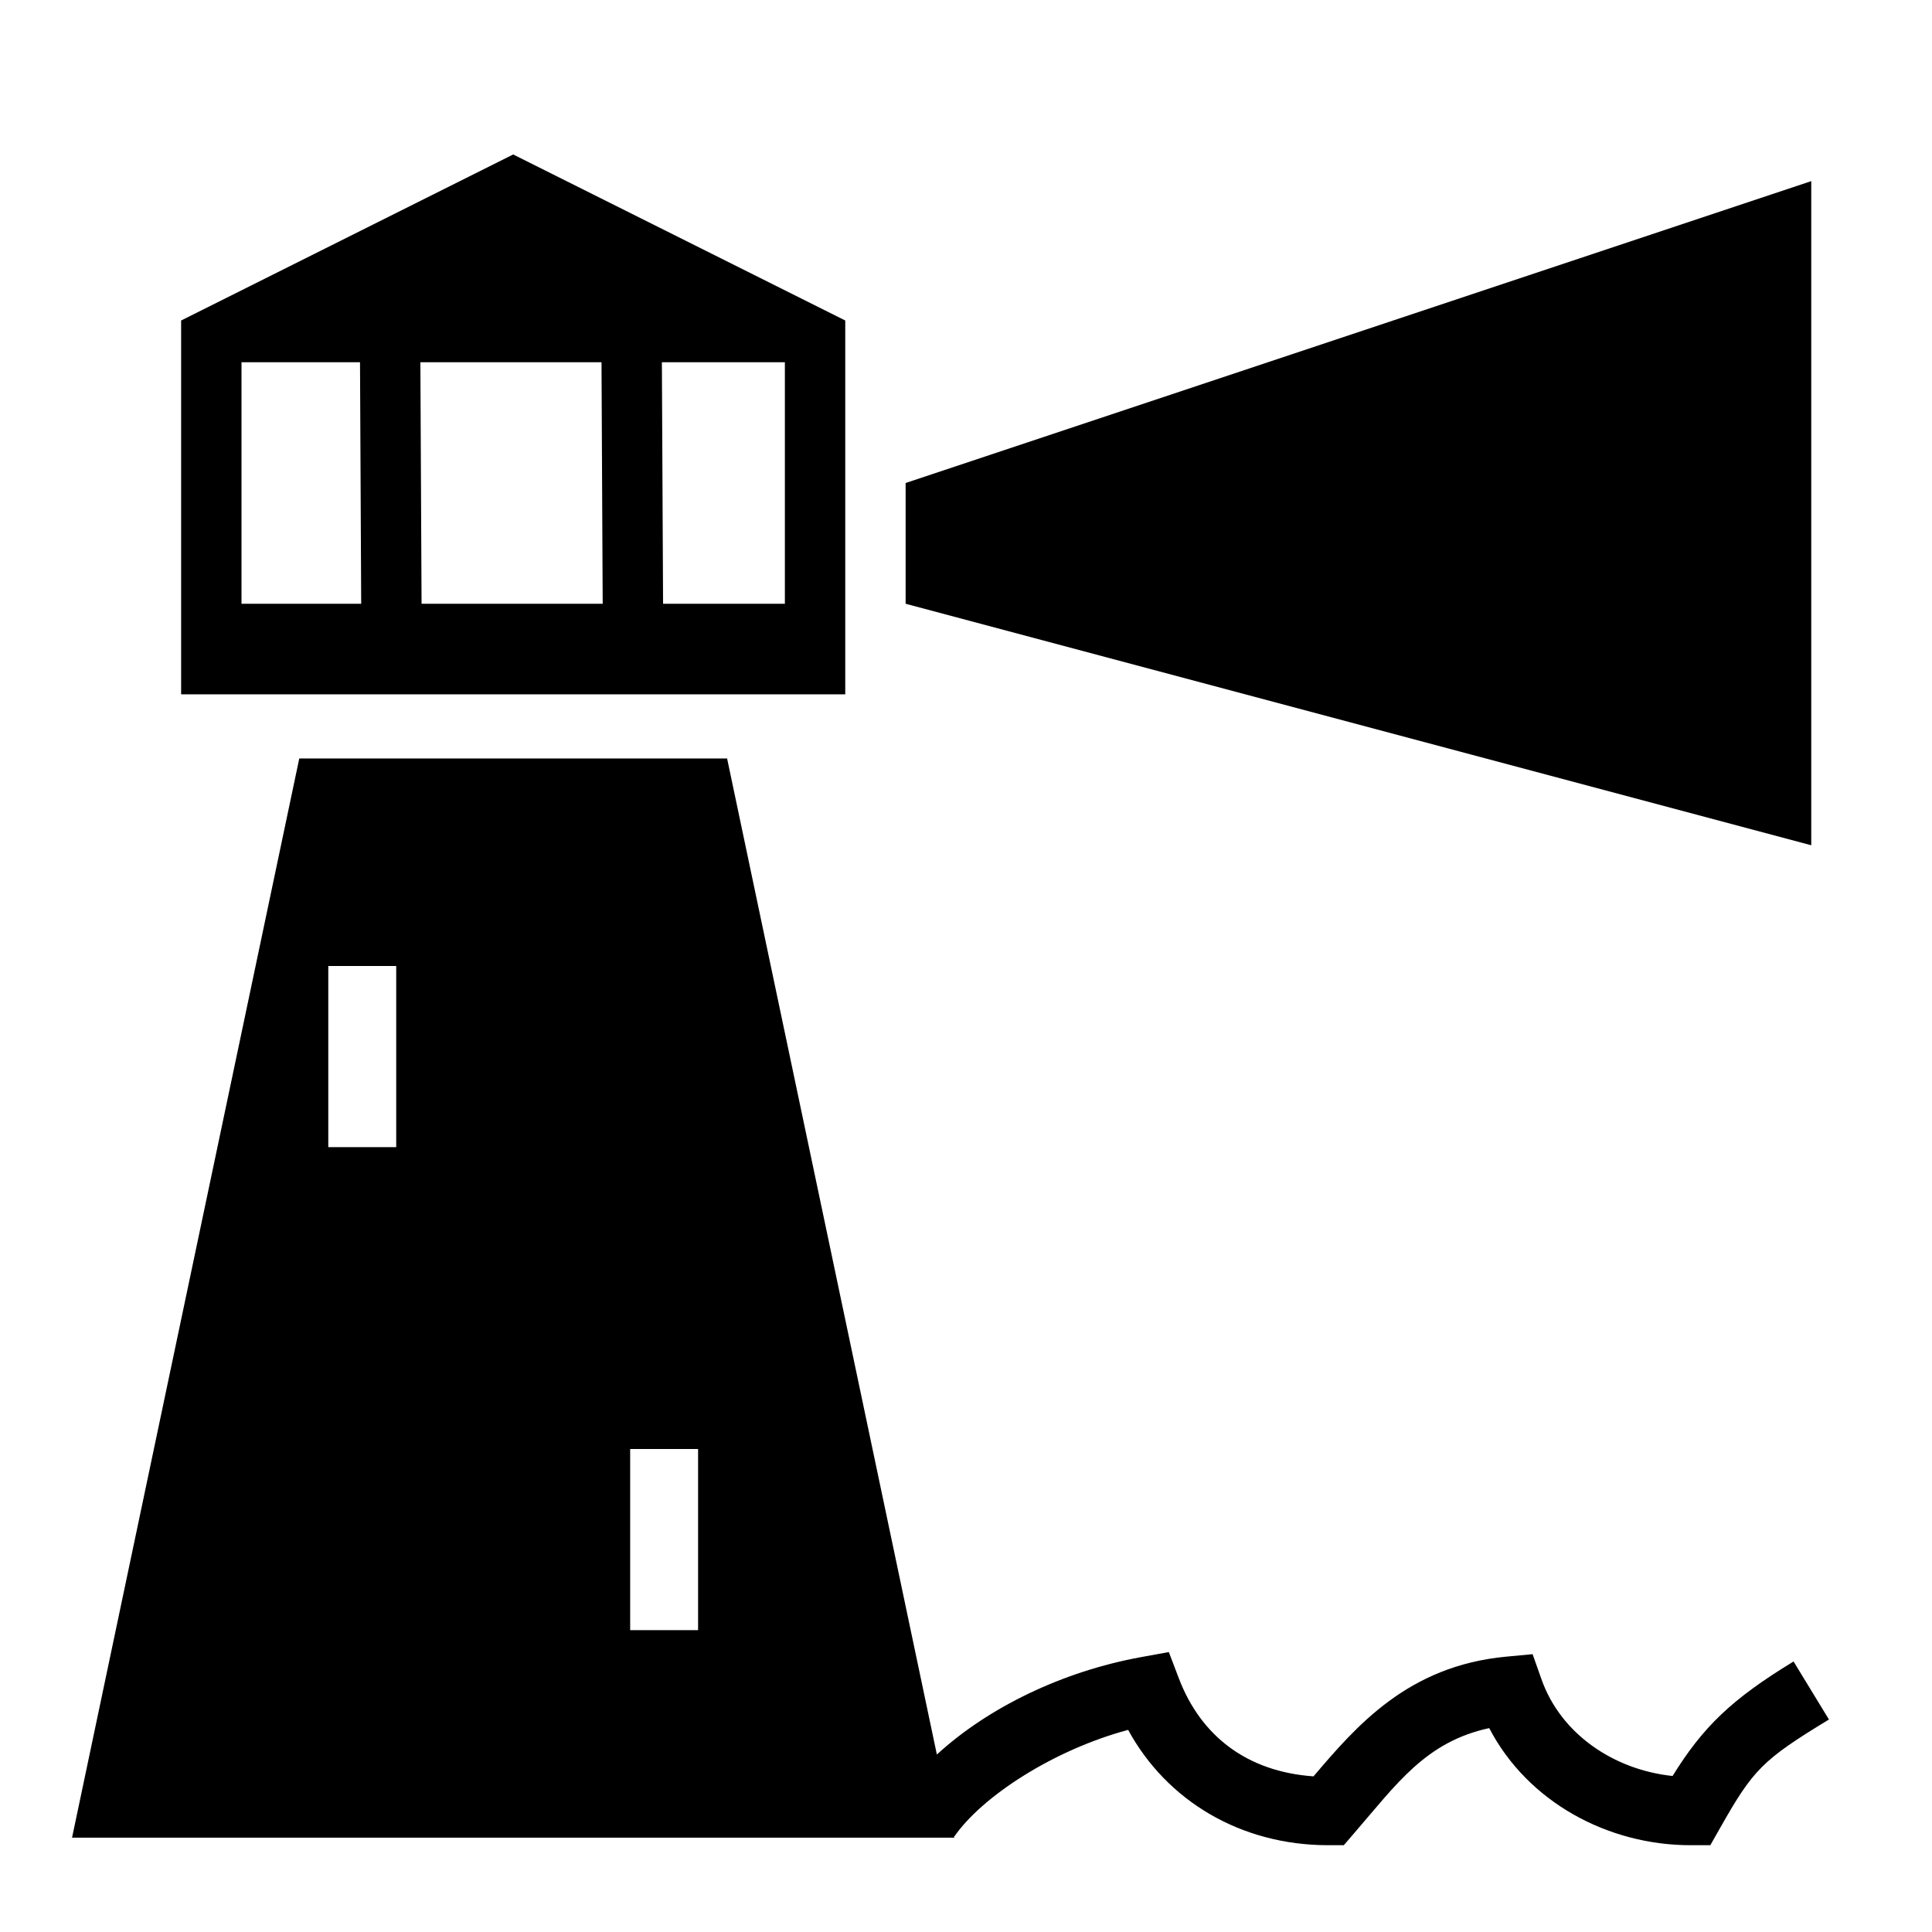
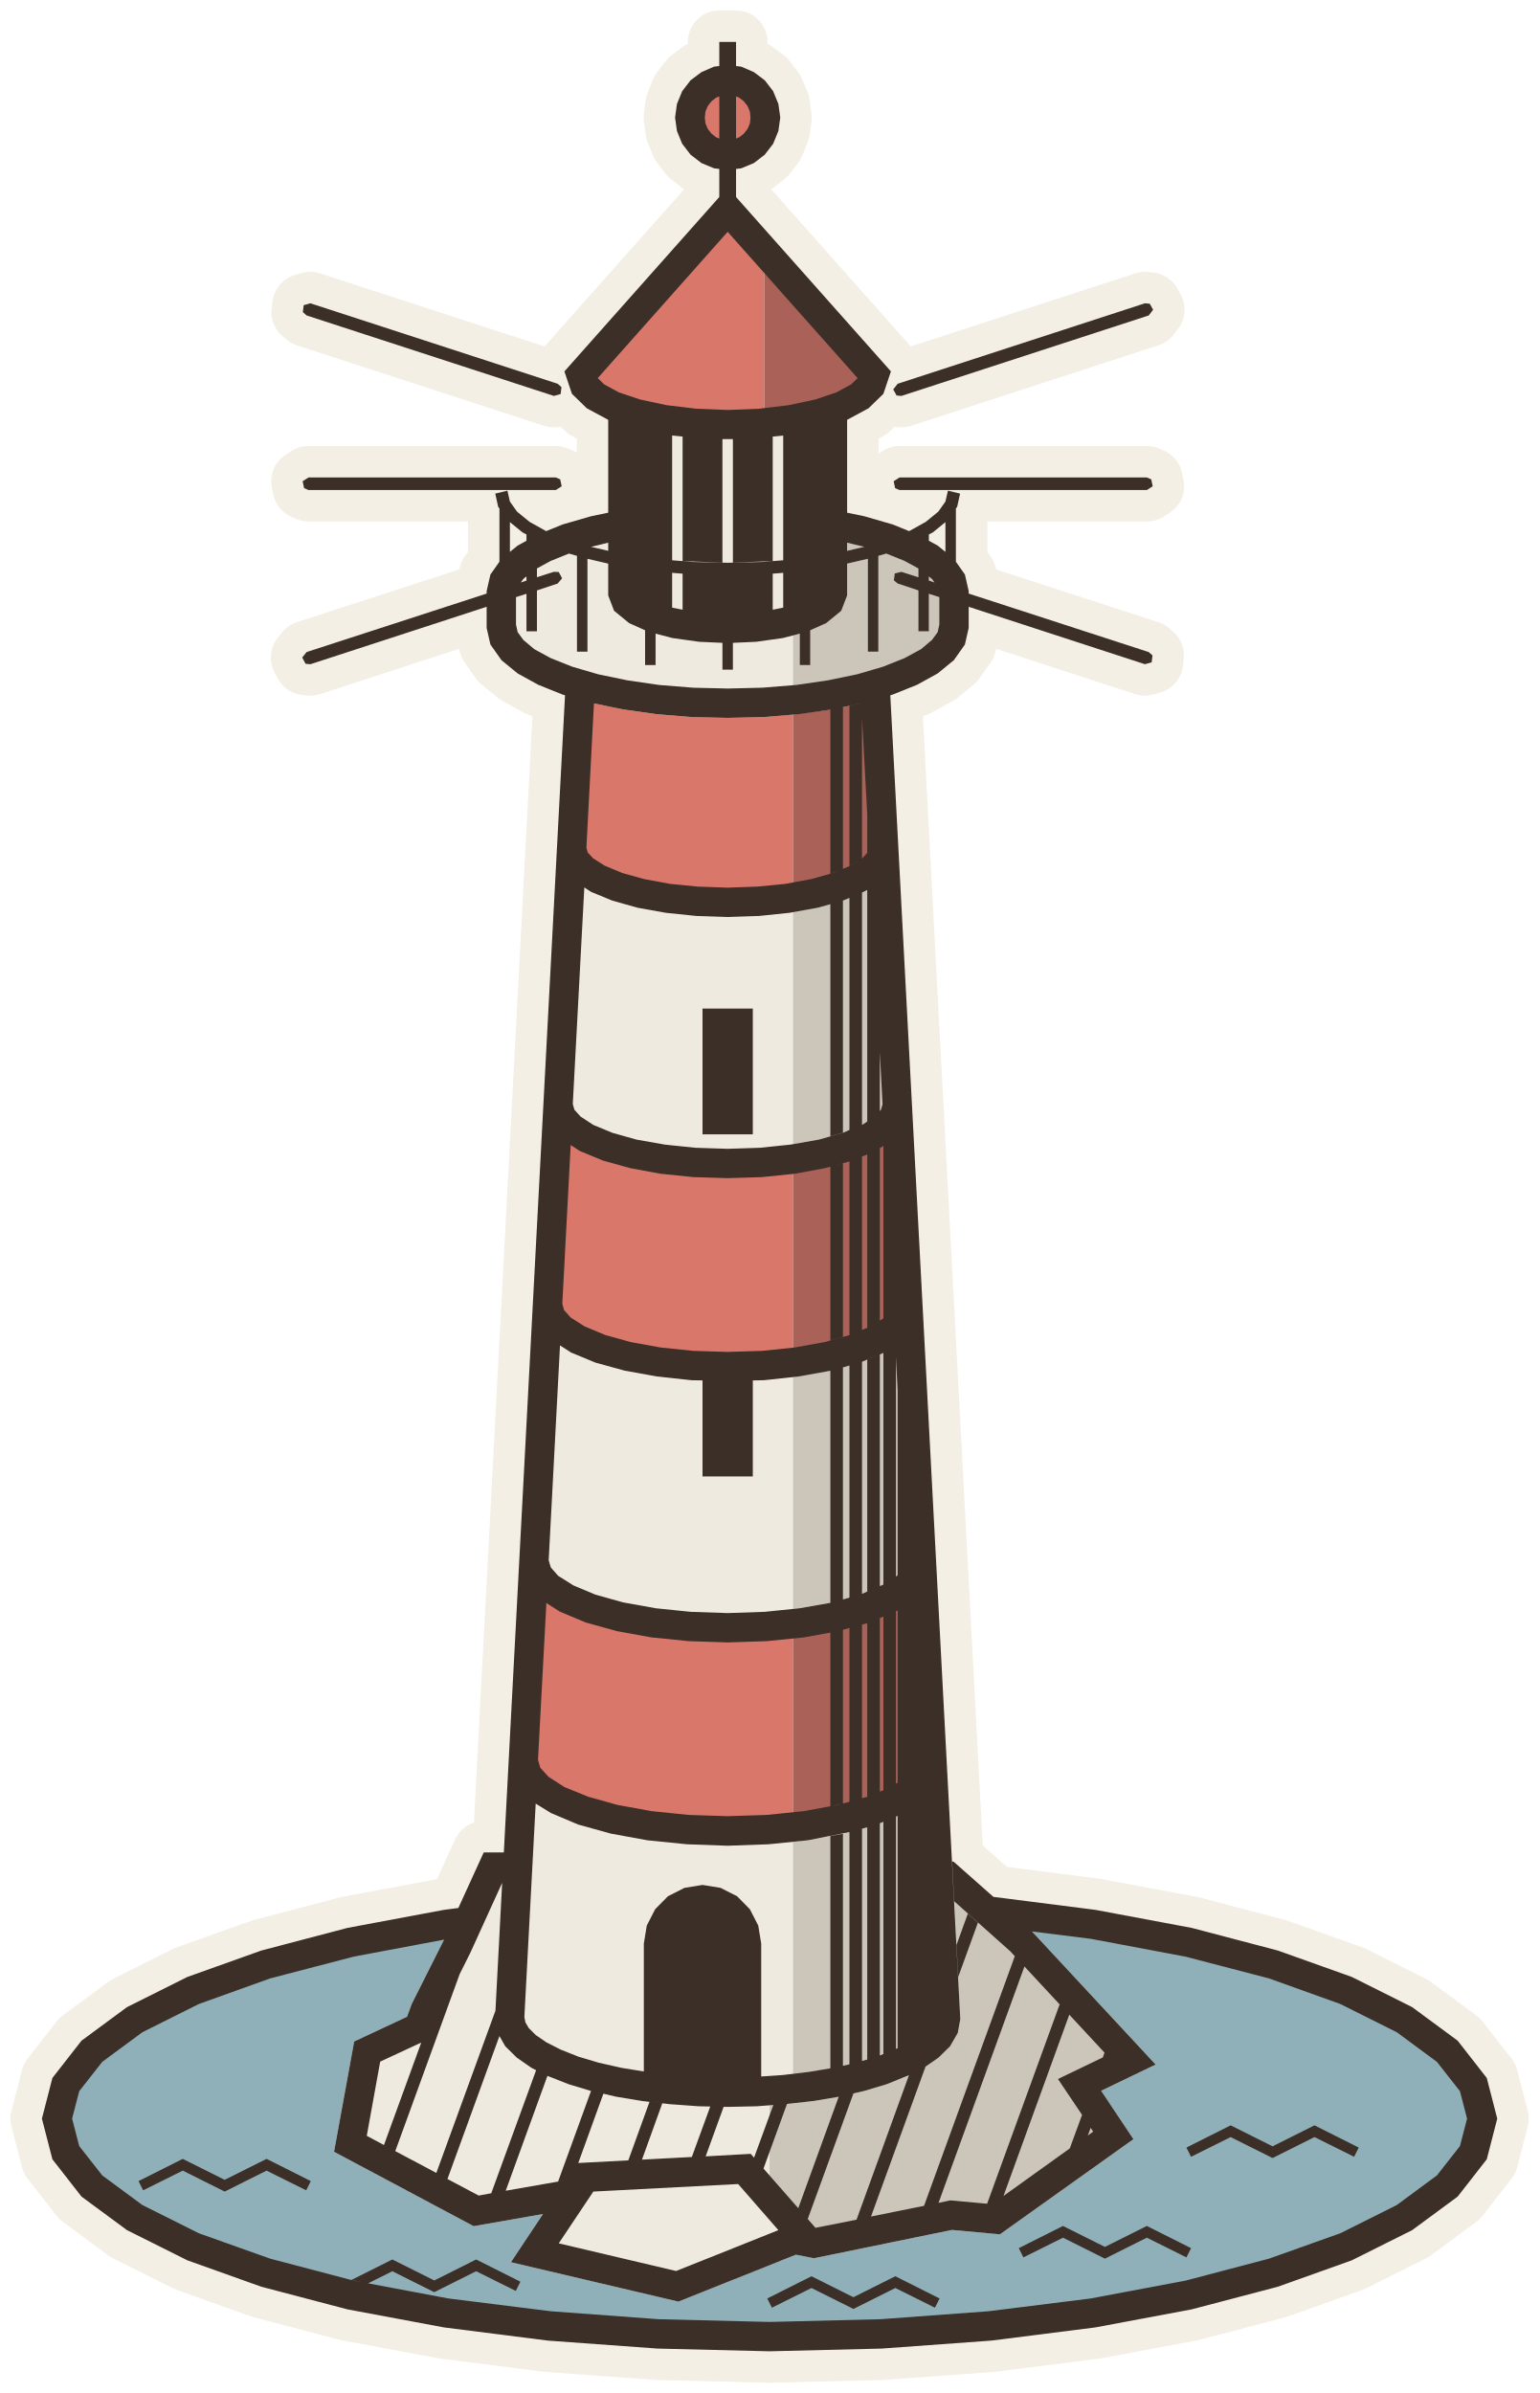
- <svg xmlns="http://www.w3.org/2000/svg" viewBox="0 0 512 512">
-   <path fill="#000" d="m136 40.938-88 44V184h176V84.937l-88-44zM480 48l-240 80v32l240 64V48zM64 96h31.406l.313 64H64V96zm47.406 0h48l.313 64h-48l-.314-64zm64 0H208v64h-32.28l-.314-64zM79.312 201 19.094 487h233.812l-.094-.438.125.094c7.327-10.582 26.22-22.905 46.032-28.22 10.19 18.728 29.766 30.564 53.03 30.564h4.125l2.688-3.125c11.347-13.123 19.005-24.272 35.843-27.906C404.94 477.692 426.263 489 448 489h5.25l2.594-4.563c8.78-15.503 11.158-17.993 28.844-28.75l-9.375-15.375c-16.44 10-24.038 17.37-32.063 30.344-15.508-1.633-29.613-11.073-34.75-25.656l-2.344-6.625-7 .656c-26.106 2.45-39.755 18.452-51.062 31.72-17.555-1.233-29.83-10.616-35.688-25.97l-2.656-6.967-7.375 1.343c-20.77 3.78-40.482 13.32-54.094 25.813L192.688 201H79.313zM87 256h18v48H87v-48zm80 128h18v48h-18v-48z" />
+ <svg xmlns="http://www.w3.org/2000/svg" viewBox="-34.72 -96.28 73.45 114.17" data-palette="wall:#EFEADF;roof:#D9776B;wood:#C9A97C;earth:#8E9A6A;water:#8FB0B8;flag:#4A3B32;ink:#3B2F28;halo:#F4EFE4">
+   <path data-role="sil" fill="#F4EFE4" stroke="#F4EFE4" stroke-width="3" stroke-linejoin="round" d="M7.35 15.77L12.58 15.39L17.55 14.76L22.14 13.9L26.25 12.82L29.78 11.56L32.66 10.12L34.83 8.52L36.22 6.74L36.72 4.8L36.22 2.86L34.83 1.08L32.66 -0.52L29.78 -1.96L26.25 -3.22L22.14 -4.3L17.55 -5.16L12.68 -5.78L10.78 -7.46L10.71 -7.47L7.76 -63.11L9.04 -63.61L10.02 -64.15L10.79 -64.78L11.32 -65.53L11.5 -66.32L11.5 -67.33L19.91 -64.59L20.23 -64.68L20.27 -65.01L20.09 -65.17L11.5 -67.96L11.5 -68.08L11.32 -68.87L10.89 -69.48L10.89 -72.02L10.95 -72.1L11.09 -72.73L10.51 -72.87L10.39 -72.35L10.05 -71.87L9.45 -71.38L8.66 -70.94L7.87 -71.26L6.52 -71.65L5.7 -71.82L5.7 -76.25L6.72 -76.8L7.43 -77.49L7.79 -78.56L0.4 -86.88L0.4 -88.22L0.65 -88.25L1.25 -88.5L1.77 -88.9L2.17 -89.42L2.42 -90.03L2.51 -90.67L2.42 -91.32L2.17 -91.93L1.77 -92.45L1.25 -92.84L0.65 -93.1L0.4 -93.13L0.4 -94.28L-0.4 -94.28L-0.4 -93.13L-0.65 -93.1L-1.25 -92.84L-1.77 -92.45L-2.17 -91.93L-2.42 -91.32L-2.51 -90.67L-2.42 -90.03L-2.17 -89.42L-1.77 -88.9L-1.25 -88.5L-0.65 -88.25L-0.4 -88.22L-0.4 -86.88L-7.79 -78.56L-7.43 -77.49L-6.72 -76.8L-5.7 -76.25L-5.7 -71.82L-6.52 -71.65L-7.87 -71.26L-8.66 -70.94L-9.45 -71.38L-10.05 -71.87L-10.39 -72.35L-10.51 -72.87L-11.09 -72.73L-10.95 -72.1L-10.89 -72.02L-10.89 -69.48L-11.32 -68.87L-11.5 -68.08L-11.5 -67.96L-20.09 -65.17L-20.3 -64.91L-20.14 -64.61L-19.91 -64.59L-11.5 -67.33L-11.5 -66.32L-11.32 -65.53L-10.79 -64.78L-10.02 -64.15L-9.04 -63.61L-7.76 -63.11L-10.68 -7.9L-11.64 -7.9L-12.85 -5.25L-13.54 -5.16L-18.14 -4.3L-22.25 -3.22L-25.78 -1.96L-28.66 -0.52L-30.83 1.08L-32.22 2.86L-32.72 4.8L-32.22 6.74L-30.83 8.52L-28.66 10.12L-25.78 11.56L-22.25 12.82L-18.14 13.9L-13.54 14.76L-8.58 15.39L-3.35 15.77L2 15.9ZM20.09 -81.23L20.3 -81.5L20.14 -81.79L19.91 -81.81L8.11 -77.97L7.9 -77.7L8.06 -77.41L8.29 -77.39ZM-7.97 -77.48L-7.93 -77.81L-8.11 -77.97L-19.91 -81.81L-20.23 -81.72L-20.27 -81.39L-20.09 -81.23L-8.29 -77.39ZM-7.92 -73.08L-7.99 -73.41L-8.2 -73.5L-20 -73.5L-20.28 -73.32L-20.21 -72.99L-20 -72.9L-8.2 -72.9ZM20.28 -73.08L20.21 -73.41L20 -73.5L8.2 -73.5L7.92 -73.32L7.99 -72.99L8.2 -72.9L20 -72.9ZM-10.39 -71.37L-9.79 -70.88L-9.6 -70.78L-9.6 -70.48L-10.02 -70.25L-10.39 -69.95ZM10.02 -70.25L9.6 -70.48L9.6 -70.78L9.79 -70.88L10.39 -71.37L10.39 -69.95Z" />
+   <path data-role="water" fill="#8FB0B8" d="M7.32 15.07L12.51 14.69L17.44 14.07L21.98 13.21L26.04 12.15L29.51 10.91L32.29 9.52L34.34 8.01L35.58 6.43L36 4.8L35.58 3.17L34.34 1.59L32.29 0.08L29.51 -1.31L26.04 -2.55L21.98 -3.61L17.44 -4.47L13.6 -4.95L14.48 -4.17L20.42 2.22L17.82 3.47L19.36 5.78L12.99 10.32L10.7 10.11L4.12 11.46L3.25 11.29L-2.35 13.53L-10.34 11.65L-8.81 9.35L-12.12 9.93L-18.78 6.38L-17.82 1.12L-15.3 -0.06L-15.07 -0.68L-13.55 -3.7L-13.19 -4.5L-17.98 -3.61L-22.04 -2.55L-25.51 -1.31L-28.29 0.08L-30.34 1.59L-31.58 3.17L-32 4.8L-31.58 6.43L-30.34 8.01L-28.29 9.52L-25.51 10.91L-22.04 12.15L-17.98 13.21L-13.44 14.07L-8.51 14.69L-3.32 15.07L2 15.2Z" />
+   <path data-role="wall" fill="#EFEADF" d="M1.68 -69.47L3.3 -69.61L5 -69.86L5 -76.02L4.55 -75.86L3.15 -75.56L1.61 -75.38L0 -75.32L-1.61 -75.38L-3.15 -75.56L-4.55 -75.86L-5 -76.02L-5 -69.86L-3.3 -69.61L-1.68 -69.47L0 -69.43ZM-5.7 -71.11L-6.35 -70.97L-7.72 -70.56L-6.28 -70.12L-5.7 -70ZM1.69 -62.77L3.12 -62.89L3.12 -65.97L2.64 -65.84L1.36 -65.66L0.25 -65.61L0.25 -64.33L-0.25 -64.33L-0.25 -65.61L-1.36 -65.66L-2.64 -65.84L-3.44 -66.05L-3.44 -64.55L-3.94 -64.55L-3.94 -66.21L-4.7 -66.55L-5.42 -67.14L-5.7 -67.87L-5.7 -69.39L-6.69 -69.62L-6.69 -65.19L-7.19 -65.19L-7.19 -69.76L-7.74 -69.92L-8.54 -70.24L-9.1 -69.95L-9.1 -68.74L-8.29 -69L-8.06 -68.99L-7.9 -68.69L-8.11 -68.44L-9.1 -68.11L-9.1 -66.16L-9.6 -66.16L-9.6 -67.95L-10.39 -67.69L-10.39 -67.36L-10.8 -67.36L-10.8 -66.4L-10.67 -65.83L-10.27 -65.27L-9.62 -64.73L-8.74 -64.24L-7.64 -63.8L-6.35 -63.43L-4.9 -63.13L-3.34 -62.91L-1.69 -62.77L0 -62.73ZM-9.6 -68.58L-9.6 -69.68L-10.27 -69.14L-10.39 -68.97L-10.39 -68.32ZM-3.94 -69.09L-5 -69.24L-5 -68L-4.83 -67.56L-4.33 -67.15L-3.94 -66.98ZM4.33 -67.15L4.83 -67.56L5 -68L5 -69.24L3.94 -69.09L3.94 -66.98ZM-0.25 -68.83L-1.71 -68.87L-3.44 -69.02L-3.44 -66.77L-2.5 -66.53L-1.29 -66.36L-0.25 -66.31ZM1.29 -66.36L2.5 -66.53L3.44 -66.77L3.44 -69.02L1.71 -68.87L0.25 -68.83L0.25 -66.31ZM1.54 -41.52L3.12 -41.69L3.12 -52.76L1.5 -52.58L0 -52.53L-1.5 -52.58L-2.95 -52.73L-4.29 -52.97L-5.5 -53.31L-6.52 -53.73L-7.34 -54.25L-7.52 -54.45L-8.06 -44.23L-7.59 -44.28L-7.31 -43.33L-7.02 -43.01L-6.41 -42.61L-5.49 -42.23L-4.35 -41.91L-2.99 -41.67L-1.54 -41.52L0 -41.47ZM1.77 -19.38L3.12 -19.52L3.12 -30.58L1.73 -30.43L0 -30.38L-1.73 -30.43L-3.39 -30.61L-4.93 -30.89L-6.31 -31.27L-7.47 -31.75L-8.4 -32.34L-8.67 -32.64L-9.21 -22.47L-8.74 -22.52L-8.44 -21.5L-8.09 -21.1L-7.36 -20.64L-6.31 -20.2L-4.99 -19.83L-3.43 -19.55L-1.77 -19.38L0 -19.32ZM1.36 3.51L3.12 3.37L3.12 -8.41L1.95 -8.29L0 -8.22L-1.95 -8.29L-3.83 -8.48L-5.58 -8.8L-7.13 -9.23L-8.43 -9.78L-9.47 -10.43L-9.83 -10.83L-10.4 0L-10.31 0.46L-10.05 0.92L-9.61 1.35L-9.01 1.77L-8.25 2.15L-7.35 2.5L-6.33 2.81L-5.2 3.06L-3.98 3.27L-2.69 3.42L-1.36 3.51L0 3.54ZM2 7.51L2 4.16L0 4.24L-1.39 4.21L-2.76 4.11L-4.08 3.96L-5.34 3.75L-6.51 3.48L-7.58 3.16L-8.54 2.79L-9.37 2.37L-10.06 1.89L-10.61 1.35L-10.98 0.71L-11.1 0.05L-10.72 -7.2L-11.19 -7.2L-12.91 -3.41L-14.42 -0.4L-14.74 0.45L-17.2 1.6L-18 6L-12 9.2L-8.27 8.54L-7.19 6.92L1.1 6.48ZM3.6 10.4L0.8 7.2L-6.8 7.6L-9.2 11.2L-2.4 12.8Z" />
+   <path data-role="wall-shade" fill="#cbc5ba" d="M6.28 -70.12L7.72 -70.56L6.35 -70.97L5.7 -71.11L5.7 -70ZM3.12 -62.89L4.9 -63.13L6.35 -63.43L7.64 -63.8L8.74 -64.24L9.62 -64.73L10.27 -65.27L10.67 -65.83L10.8 -66.4L10.8 -67.36L10.39 -67.36L10.39 -67.69L9.6 -67.95L9.6 -66.16L9.1 -66.16L9.1 -68.11L8.11 -68.44L7.93 -68.59L7.97 -68.92L8.29 -69L9.1 -68.74L9.1 -69.95L8.54 -70.24L7.74 -69.92L7.19 -69.76L7.19 -65.19L6.69 -65.19L6.69 -69.62L5.7 -69.39L5.7 -67.87L5.42 -67.14L4.7 -66.55L3.94 -66.21L3.94 -64.55L3.44 -64.55L3.44 -66.05L3.12 -65.97ZM10.39 -68.97L10.27 -69.14L9.6 -69.68L9.6 -68.58L10.39 -68.32ZM4.35 -41.91L5.49 -42.23L6.41 -42.61L7.02 -43.01L7.31 -43.33L7.59 -44.28L8.06 -44.23L7.52 -54.45L7.34 -54.25L6.52 -53.73L5.5 -53.31L4.29 -52.97L3.12 -52.76L3.12 -41.69ZM3.43 -19.55L4.99 -19.83L6.31 -20.2L7.36 -20.64L8.09 -21.1L8.44 -21.5L8.74 -22.52L9.21 -22.47L8.67 -32.64L8.4 -32.34L7.47 -31.75L6.31 -31.27L4.93 -30.89L3.12 -30.58L3.12 -19.52ZM3.98 3.27L5.2 3.06L6.33 2.81L7.35 2.5L8.25 2.15L9.01 1.77L9.61 1.35L10.05 0.92L10.31 0.46L10.4 0L9.83 -10.83L9.47 -10.43L8.43 -9.78L7.13 -9.23L5.58 -8.8L3.83 -8.48L3.12 -8.41L3.12 3.37ZM10.66 9.41L12.8 9.6L18.4 5.6L16.79 3.19L19.26 2L13.99 -3.67L10.76 -6.55L11.1 0.05L10.98 0.71L10.61 1.35L10.06 1.89L9.37 2.37L8.54 2.79L7.58 3.16L6.51 3.48L5.34 3.75L4.08 3.96L2.76 4.11L2 4.16L2 7.51L4.72 10.62Z" />
+   <path data-role="roof" fill="#D9776B" d="M0.47 -88.94L0.9 -89.12L1.27 -89.4L1.56 -89.78L1.74 -90.21L1.8 -90.67L1.74 -91.14L1.56 -91.58L1.27 -91.95L0.9 -92.23L0.47 -92.41L0 -92.47L-0.47 -92.41L-0.9 -92.23L-1.27 -91.95L-1.56 -91.58L-1.74 -91.14L-1.8 -90.67L-1.74 -90.21L-1.56 -89.78L-1.27 -89.4L-0.9 -89.12L-0.47 -88.94L0 -88.88ZM0 -76.02L1.75 -76.1L1.75 -84.31L0 -86.28L-7 -78.4L-6.82 -77.87L-6.31 -77.37L-5.47 -76.92L-4.36 -76.54L-3.04 -76.26L-1.56 -76.08ZM1.45 -53.28L3.12 -53.47L3.12 -62.19L1.73 -62.07L0 -62.03L-1.73 -62.07L-3.41 -62.21L-5.02 -62.44L-6.52 -62.75L-7.07 -62.91L-7.45 -55.76L-7.3 -55.27L-6.88 -54.79L-6.19 -54.35L-5.27 -53.97L-4.14 -53.65L-2.85 -53.42L-1.45 -53.28L0 -53.23ZM1.68 -31.13L3.12 -31.28L3.12 -40.98L1.58 -40.82L0 -40.77L-1.58 -40.82L-3.1 -40.98L-4.5 -41.23L-5.72 -41.57L-6.73 -41.99L-7.48 -42.47L-7.94 -42.98L-8.1 -43.52L-8.6 -34L-8.44 -33.43L-7.95 -32.88L-7.15 -32.38L-6.08 -31.93L-4.78 -31.57L-3.29 -31.3L-1.68 -31.13L0 -31.08ZM1.9 -8.99L3.12 -9.11L3.12 -18.81L1.8 -18.68L0 -18.62L-1.8 -18.68L-3.54 -18.86L-5.14 -19.15L-6.54 -19.54L-7.69 -20.01L-8.54 -20.56L-9.07 -21.15L-9.25 -21.76L-9.75 -12.24L-9.56 -11.59L-9.01 -10.97L-8.11 -10.4L-6.9 -9.89L-5.42 -9.48L-3.73 -9.18L-1.9 -8.99L0 -8.92Z" />
+   <path data-role="roof-shade" fill="#aa6157" d="M3.04 -76.26L4.36 -76.54L5.47 -76.92L6.31 -77.37L6.82 -77.87L7 -78.4L1.75 -84.31L1.75 -76.1ZM4.14 -53.65L5.27 -53.97L6.19 -54.35L6.88 -54.79L7.3 -55.27L7.45 -55.76L7.07 -62.91L6.52 -62.75L5.02 -62.44L3.12 -62.19L3.12 -53.47ZM3.12 -31.28L4.78 -31.57L6.08 -31.93L7.15 -32.38L7.95 -32.88L8.44 -33.43L8.6 -34L8.1 -43.52L7.94 -42.98L7.48 -42.47L6.73 -41.99L5.72 -41.57L4.5 -41.23L3.12 -40.98ZM3.73 -9.18L5.42 -9.48L6.9 -9.89L8.11 -10.4L9.01 -10.97L9.56 -11.59L9.75 -12.24L9.25 -21.76L9.07 -21.15L8.54 -20.56L7.69 -20.01L6.54 -19.54L5.14 -19.15L3.54 -18.86L3.12 -18.81L3.12 -9.11Z" />
+   <path data-role="ink" fill="#3B2F28" d="M4.9 -54.59L5.5 -54.82L5.5 -62.54L6.52 -62.75L7.87 -63.14L9.04 -63.61L10.02 -64.15L10.79 -64.78L11.32 -65.53L11.5 -66.32L11.5 -67.33L19.91 -64.59L20.23 -64.68L20.27 -65.01L20.09 -65.17L11.5 -67.96L11.5 -68.08L11.32 -68.87L10.89 -69.48L10.89 -72.02L10.95 -72.1L11.09 -72.73L10.51 -72.87L10.39 -72.35L10.05 -71.87L9.45 -71.38L8.66 -70.94L7.87 -71.26L6.52 -71.65L5.7 -71.82L5.7 -76.25L6.72 -76.8L7.43 -77.49L7.79 -78.56L0.4 -86.88L0.4 -88.22L0.65 -88.25L1.25 -88.5L1.77 -88.9L2.17 -89.42L2.42 -90.03L2.51 -90.67L2.42 -91.32L2.17 -91.93L1.77 -92.45L1.25 -92.84L0.65 -93.1L0.4 -93.13L0.4 -94.28L-0.4 -94.28L-0.4 -93.13L-0.65 -93.1L-1.25 -92.84L-1.77 -92.45L-2.17 -91.93L-2.42 -91.32L-2.51 -90.67L-2.42 -90.03L-2.17 -89.42L-1.77 -88.9L-1.25 -88.5L-0.65 -88.25L-0.4 -88.22L-0.4 -86.88L-7.79 -78.56L-7.43 -77.49L-6.72 -76.8L-5.7 -76.25L-5.7 -71.82L-6.52 -71.65L-7.87 -71.26L-8.66 -70.94L-9.45 -71.38L-10.05 -71.87L-10.39 -72.35L-10.51 -72.87L-11.09 -72.73L-10.95 -72.1L-10.89 -72.02L-10.89 -69.48L-11.32 -68.87L-11.5 -68.08L-11.5 -67.96L-20.09 -65.17L-20.3 -64.91L-20.14 -64.61L-19.91 -64.59L-11.5 -67.33L-11.5 -66.32L-11.32 -65.53L-10.79 -64.78L-10.02 -64.15L-9.04 -63.61L-7.87 -63.14L-6.52 -62.75L-5.02 -62.44L-3.41 -62.21L-1.73 -62.07L0 -62.03L1.73 -62.07L3.41 -62.21L4.9 -62.42ZM0.4 -91.68L0.55 -91.62L0.77 -91.45L0.95 -91.22L1.06 -90.96L1.09 -90.67L1.06 -90.39L0.95 -90.13L0.77 -89.9L0.55 -89.73L0.4 -89.67ZM-0.55 -89.73L-0.77 -89.9L-0.95 -90.13L-1.06 -90.39L-1.09 -90.67L-1.06 -90.96L-0.95 -91.22L-0.77 -91.45L-0.55 -91.62L-0.4 -91.68L-0.4 -89.67ZM-1.5 -76.78L-2.92 -76.95L-4.18 -77.22L-5.19 -77.56L-5.89 -77.94L-6.2 -78.24L0 -85.22L6.2 -78.24L5.89 -77.94L5.19 -77.56L4.18 -77.22L2.92 -76.95L1.5 -76.78L0 -76.72ZM-7.97 -77.48L-7.93 -77.81L-8.11 -77.97L-19.91 -81.81L-20.23 -81.72L-20.27 -81.39L-20.09 -81.23L-8.29 -77.39ZM20.09 -81.23L20.3 -81.5L20.14 -81.79L19.91 -81.81L8.11 -77.97L7.9 -77.7L8.06 -77.41L8.29 -77.39ZM-1.68 -69.47L-2.65 -69.55L-2.65 -75.5L-2.15 -75.45L-2.15 -69.51L-0.25 -69.44L-0.25 -75.33L0.25 -75.33L0.25 -69.44L2.15 -69.51L2.15 -75.45L2.65 -75.5L2.65 -69.55L1.68 -69.47L0 -69.43ZM20.28 -73.08L20.21 -73.41L20 -73.5L8.2 -73.5L7.92 -73.32L7.99 -72.99L8.2 -72.9L20 -72.9ZM-7.92 -73.08L-7.99 -73.41L-8.2 -73.5L-20 -73.5L-20.28 -73.32L-20.21 -72.99L-20 -72.9L-8.2 -72.9ZM-10.39 -71.37L-9.79 -70.88L-9.6 -70.78L-9.6 -70.48L-10.02 -70.25L-10.39 -69.95ZM10.02 -70.25L9.6 -70.48L9.6 -70.78L9.79 -70.88L10.39 -71.37L10.39 -69.95ZM5.7 -70L5.7 -70.39L6.52 -70.19ZM-5.7 -70L-6.52 -70.19L-5.7 -70.39ZM-1.65 -63.47L-3.27 -63.6L-4.78 -63.82L-6.18 -64.11L-7.41 -64.47L-8.44 -64.88L-9.23 -65.31L-9.75 -65.75L-10.02 -66.12L-10.1 -66.48L-10.1 -67.79L-9.6 -67.95L-9.6 -66.16L-9.1 -66.16L-9.1 -69.16L-8.44 -69.52L-7.57 -69.87L-7.19 -69.76L-7.19 -65.19L-6.69 -65.19L-6.69 -69.62L-5.7 -69.39L-5.7 -67.87L-5.42 -67.14L-4.7 -66.55L-3.94 -66.21L-3.94 -64.55L-3.44 -64.55L-3.44 -66.05L-2.64 -65.84L-1.36 -65.66L-0.25 -65.61L-0.25 -64.33L0.25 -64.33L0.25 -65.61L1.36 -65.66L2.64 -65.84L3.44 -66.05L3.44 -64.55L3.94 -64.55L3.94 -66.21L4.7 -66.55L5.42 -67.14L5.7 -67.87L5.7 -69.39L6.69 -69.62L6.69 -65.19L7.19 -65.19L7.19 -69.76L7.57 -69.87L8.44 -69.52L9.1 -69.16L9.1 -66.16L9.6 -66.16L9.6 -67.95L10.1 -67.79L10.1 -66.48L10.02 -66.12L9.75 -65.75L9.23 -65.31L8.44 -64.88L7.41 -64.47L6.18 -64.11L4.78 -63.82L3.27 -63.6L1.65 -63.47L0 -63.43ZM-8.11 -68.44L-7.9 -68.69L-8.06 -68.99L-8.29 -69L-9.1 -68.74L-9.1 -68.11ZM9.1 -68.74L8.29 -69L7.97 -68.92L7.93 -68.59L8.11 -68.44L9.1 -68.11ZM-2.15 -67.19L-2.65 -67.29L-2.65 -68.95L-2.15 -68.91ZM2.15 -68.91L2.65 -68.95L2.65 -67.29L2.15 -67.19ZM-9.87 -68.49L-9.75 -68.66L-9.6 -68.78L-9.6 -68.58ZM9.6 -68.58L9.6 -68.78L9.75 -68.66L9.87 -68.49ZM10.78 -7.46L10.71 -7.47L10.81 -5.57L13.5 -3.17L13.7 -2.95L9.37 8.96L6.84 9.47L9.44 2.32L10.06 1.89L10.61 1.35L10.98 0.71L11.1 0.05L7.76 -63.11L6.52 -62.75L5.81 -62.6L5.81 -54.95L6.41 -55.32L6.41 -62.06L6.66 -57.42L6.66 -55.59L6.42 -55.33L5.87 -54.98L5.03 -54.63L3.99 -54.34L2.75 -54.11L1.42 -53.98L0 -53.93L-1.42 -53.98L-2.75 -54.11L-3.99 -54.34L-5.03 -54.63L-5.87 -54.98L-6.42 -55.33L-6.68 -55.61L-6.74 -55.84L-6.38 -62.72L-7.76 -63.11L-10.68 -7.9L-11.64 -7.9L-12.85 -5.25L-13.54 -5.16L-18.14 -4.3L-22.25 -3.22L-25.78 -1.96L-28.66 -0.52L-30.83 1.08L-32.22 2.86L-32.72 4.8L-32.22 6.74L-30.83 8.52L-28.66 10.12L-25.78 11.56L-22.25 12.82L-18.14 13.9L-13.54 14.76L-8.58 15.39L-3.35 15.77L2 15.9L7.35 15.77L12.58 15.39L17.55 14.76L22.14 13.9L26.25 12.82L29.78 11.56L32.66 10.12L34.83 8.52L36.22 6.74L36.72 4.8L36.22 2.86L34.83 1.08L32.66 -0.52L29.78 -1.96L26.25 -3.22L22.14 -4.3L17.55 -5.16L12.68 -5.78ZM6.41 -42.61L6.41 -53.69L6.66 -53.82L6.66 -42.77L7.02 -43.01L7.26 -43.27L7.26 -46.09L7.39 -43.6L7.31 -43.33L7.02 -43.01ZM-1.54 -41.52L-2.99 -41.67L-4.35 -41.91L-5.49 -42.23L-6.41 -42.61L-7.02 -43.01L-7.31 -43.33L-7.39 -43.6L-6.84 -53.94L-6.52 -53.73L-5.5 -53.31L-4.29 -52.97L-2.95 -52.73L-1.5 -52.58L0 -52.53L1.5 -52.58L2.95 -52.73L4.29 -52.97L4.9 -53.14L4.9 -42.07L5.5 -42.24L5.5 -53.31L5.81 -53.44L5.81 -42.37L5.49 -42.23L4.35 -41.91L2.99 -41.67L1.54 -41.52L0 -41.47ZM1.2 -48.16L-1.2 -48.16L-1.2 -42.16L1.2 -42.16ZM-1.64 -31.83L-3.19 -31.99L-4.63 -32.25L-5.85 -32.59L-6.83 -33L-7.49 -33.42L-7.81 -33.78L-7.89 -34.08L-7.49 -41.65L-7.06 -41.37L-5.95 -40.91L-4.66 -40.55L-3.2 -40.28L-1.63 -40.12L0 -40.07L1.63 -40.12L3.2 -40.28L4.66 -40.55L5.81 -40.87L5.81 -32.58L4.63 -32.25L3.19 -31.99L1.64 -31.83L0 -31.78ZM6.41 -32.83L6.41 -41.1L6.66 -41.2L6.66 -32.93L6.83 -33L7.26 -33.27L7.26 -41.5L7.43 -41.61L7.43 -33.38L6.83 -33ZM5.5 -32.5L5.5 -40.78L4.9 -40.62L4.9 -32.33ZM-1.77 -19.38L-3.43 -19.55L-4.99 -19.83L-6.31 -20.2L-7.36 -20.64L-8.09 -21.1L-8.44 -21.5L-8.54 -21.84L-8 -32.09L-7.47 -31.75L-6.31 -31.27L-4.93 -30.89L-3.39 -30.61L-1.73 -30.43L-1.2 -30.42L-1.2 -25.84L1.2 -25.84L1.2 -30.42L1.73 -30.43L3.39 -30.61L4.9 -30.88L4.9 -19.81L3.43 -19.55L1.77 -19.38L0 -19.32ZM6.41 -31.31L7.43 -31.73L7.43 -20.68L6.41 -20.24ZM7.26 -20.59L7.26 -31.66L6.66 -31.41L6.66 -20.34ZM8.03 -21.06L8.03 -31.55L8.11 -29.94L8.11 -21.13ZM5.5 -31.04L5.81 -31.13L5.81 -20.06L5.5 -19.97ZM-1.86 -9.69L-3.63 -9.87L-5.27 -10.17L-6.66 -10.56L-7.79 -11.02L-8.55 -11.51L-8.94 -11.94L-9.05 -12.32L-8.65 -19.8L-8.01 -19.39L-6.77 -18.87L-5.29 -18.46L-3.64 -18.16L-1.85 -17.98L0 -17.92L1.85 -17.98L3.64 -18.16L5.29 -18.46L5.81 -18.61L5.81 -10.32L5.27 -10.17L3.63 -9.87L1.86 -9.69L0 -9.63ZM7.26 -10.8L7.26 -19.08L7.43 -19.15L7.43 -10.87L7.79 -11.02L8.03 -11.18L8.03 -19.4L8.11 -19.45L8.11 -11.23L7.79 -11.02ZM6.41 -10.49L6.41 -18.77L6.66 -18.84L6.66 -10.55ZM4.9 -10.1L5.5 -10.23L5.5 -18.52L4.9 -18.39ZM1.6 -3.55L1.46 -4.41L1.06 -5.19L0.45 -5.81L-0.34 -6.21L-1.2 -6.35L-2.06 -6.21L-2.85 -5.81L-3.46 -5.19L-3.86 -4.41L-4 -3.55L-4 2.55L-5.05 2.38L-6.16 2.13L-7.13 1.84L-7.96 1.51L-8.65 1.16L-9.16 0.81L-9.49 0.48L-9.65 0.21L-9.7 -0.05L-9.16 -10.23L-8.43 -9.78L-7.13 -9.23L-5.58 -8.8L-3.83 -8.48L-1.95 -8.29L0 -8.22L1.95 -8.29L3.83 -8.48L5.81 -8.87L5.81 2.21L5.5 2.28L5.5 -8.79L4.9 -8.68L4.9 2.4L3.88 2.57L2.63 2.72L1.6 2.79ZM7.26 -9.29L7.43 -9.36L7.43 1.72L8.03 1.48L8.03 -9.61L8.11 -9.64L8.11 1.44L7.26 1.79ZM6.41 2.05L6.41 -9.03L6.66 -9.1L6.66 1.98ZM-15.86 6.35L-12.79 -2.09L-12.28 -3.11L-10.76 -6.45L-11.08 -0.35L-13.9 7.39ZM11.94 -4.55L11.46 -4.98L10.92 -3.49L11 -1.96ZM10.62 8.7L10.06 8.82L14.16 -2.46L15.84 -0.65L12.38 8.86ZM13.16 8.49L16.3 -0.16L17.98 1.65L17.9 1.88L15.76 2.91L16.91 4.62L16.32 6.23L17.18 5.61L17.32 5.24L17.44 5.42ZM-13.37 7.68L-10.89 0.86L-10.61 1.35L-10.06 1.89L-9.37 2.37L-9.14 2.49L-11.28 8.36L-11.88 8.47ZM-17.22 5.62L-16.58 2.08L-14.62 1.17L-16.4 6.06ZM-10.59 8.24L-8.6 2.76L-7.58 3.16L-6.52 3.48L-8.09 7.8L-7.73 7.74L-7.19 6.92L-7.13 6.92L-5.93 3.61L-5.34 3.75L-4.08 3.96L-2.76 4.11L-1.39 4.21L0 4.24L1.39 4.21L2.18 4.15L1.26 6.66L1.1 6.48L-1.05 6.6L-0.19 4.23L-0.83 4.22L-1.71 6.63L-7.19 6.92L-7.73 7.74ZM6 3.6L5.3 3.75L3.37 9.07L3.82 9.59ZM-4.09 6.76L-3.12 4.07L-3.73 4L-4.74 6.79ZM28 5.68L29.89 6.62L30.11 6.18L28 5.12L26 6.12L24 5.12L21.89 6.18L22.11 6.62L24 5.68L26 6.68ZM-22 7.28L-20.11 8.22L-19.89 7.78L-22 6.72L-24 7.72L-26 6.72L-28.11 7.78L-27.89 8.22L-26 7.28L-24 8.28ZM-8.06 10.75L-6.41 8.28L0.5 7.92L2.42 10.12L-2.46 12.07ZM20 10.48L21.89 11.42L22.11 10.98L20 9.92L18 10.92L16 9.92L13.89 10.98L14.11 11.42L16 10.48L18 11.48ZM-12 12.08L-10.11 13.02L-9.89 12.58L-12 11.52L-14 12.52L-16 11.52L-17.96 12.5L-17.16 12.66L-16 12.08L-14 13.08ZM8 12.88L9.89 13.82L10.11 13.38L8 12.32L6 13.32L4 12.32L1.89 13.38L2.11 13.82L4 12.88L6 13.88ZM17.32 -3.78L21.84 -2.93L25.83 -1.89L29.23 -0.67L31.93 0.68L33.84 2.09L34.94 3.49L35.28 4.8L34.94 6.11L33.84 7.51L31.93 8.92L29.23 10.27L25.83 11.48L21.84 12.53L17.32 13.38L12.44 13.99L7.29 14.37L2 14.5L-3.29 14.37L-8.44 13.99L-13.32 13.38L-17.84 12.53L-21.83 11.48L-25.23 10.27L-27.93 8.92L-29.84 7.51L-30.94 6.11L-31.28 4.8L-30.94 3.49L-29.84 2.09L-27.93 0.68L-25.23 -0.67L-21.83 -1.89L-17.84 -2.93L-13.53 -3.74L-15.07 -0.68L-15.3 -0.06L-17.82 1.12L-18.78 6.38L-12.12 9.93L-8.81 9.35L-10.34 11.65L-2.35 13.53L4.78 10.68L1.71 7.18L2.83 4.1L4.08 3.96L5.34 3.75L6.51 3.48L7.58 3.16L8.65 2.73L6.15 9.62L4.19 10.01L4.78 10.68L3.25 11.29L4.12 11.46L10.7 10.11L12.99 10.32L19.36 5.78L17.82 3.47L20.42 2.22L14.52 -4.13Z" />
</svg>
